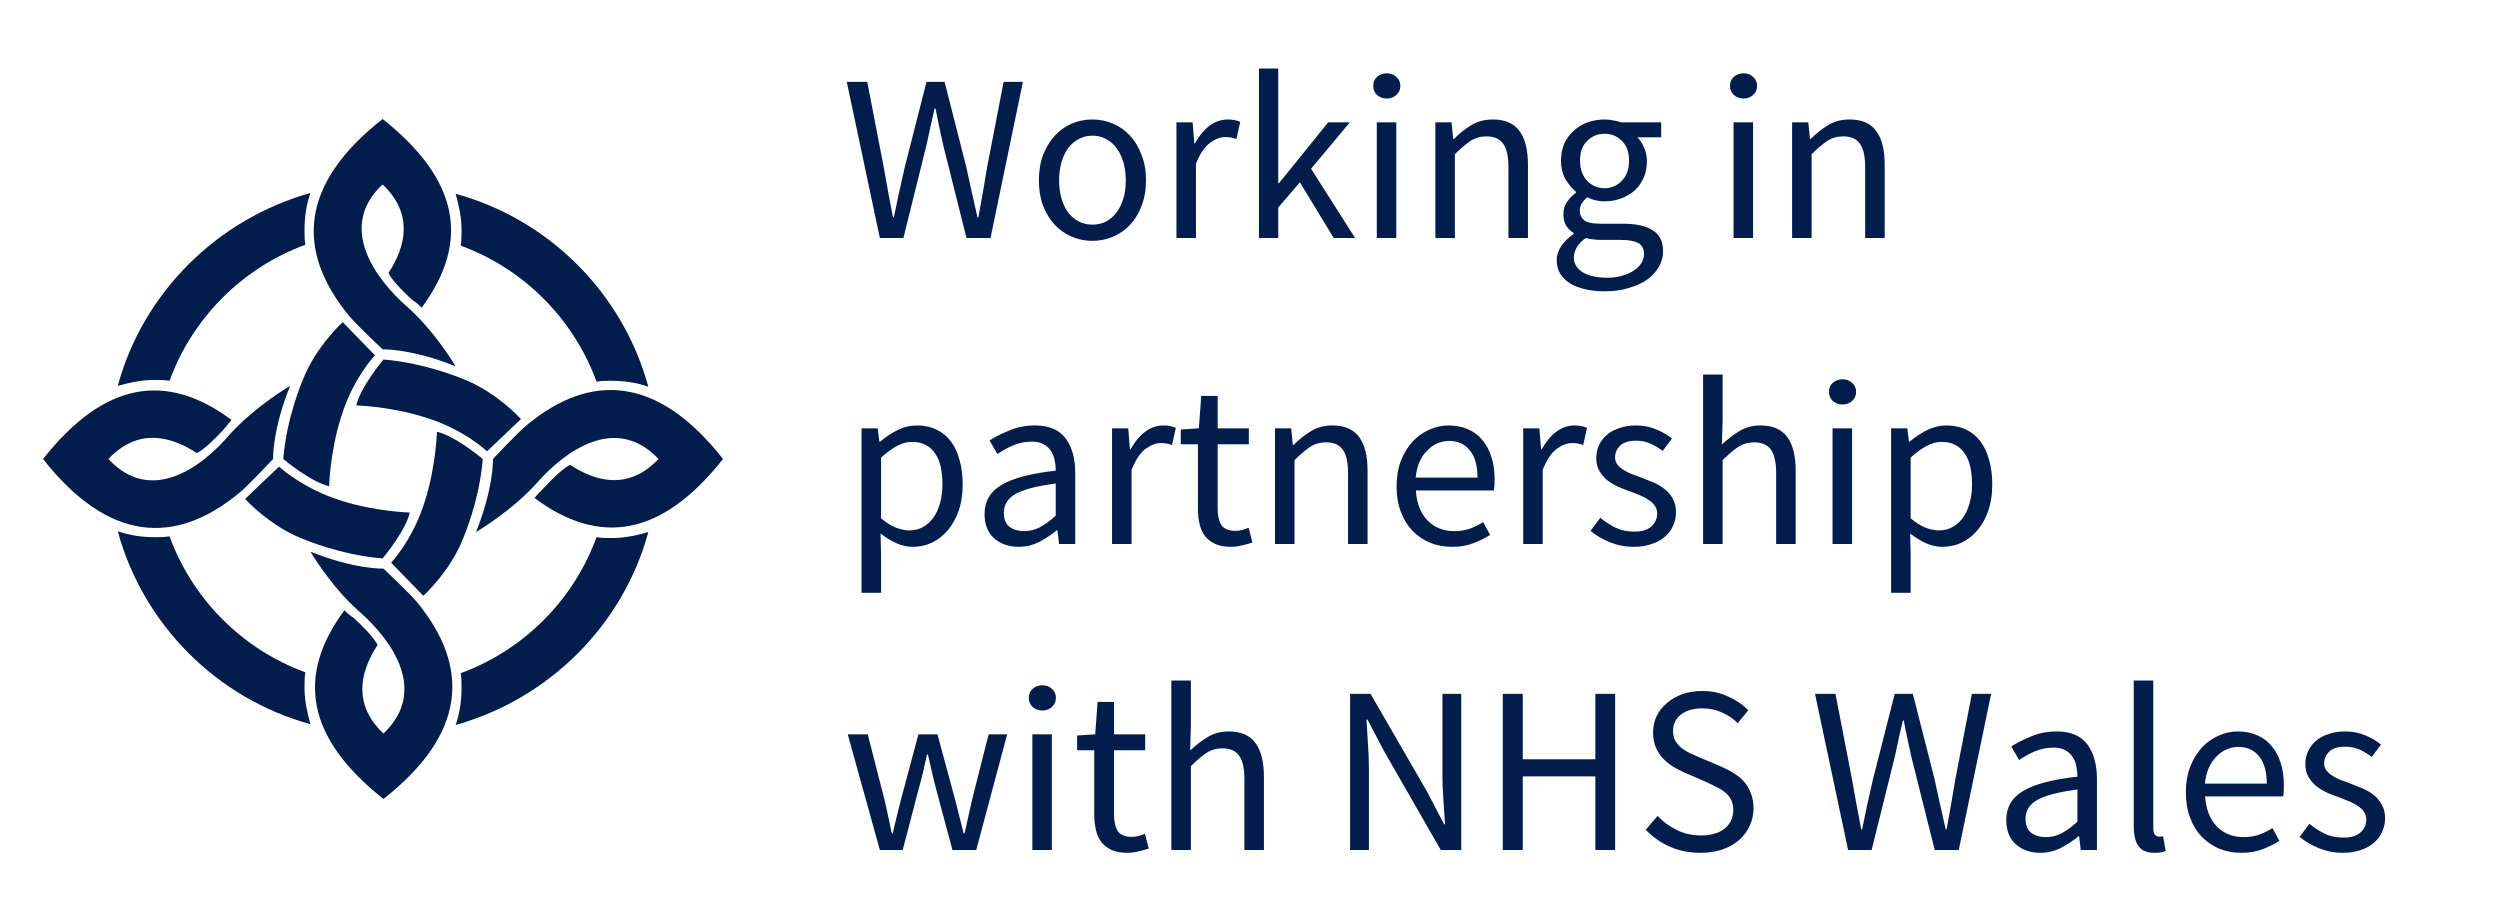
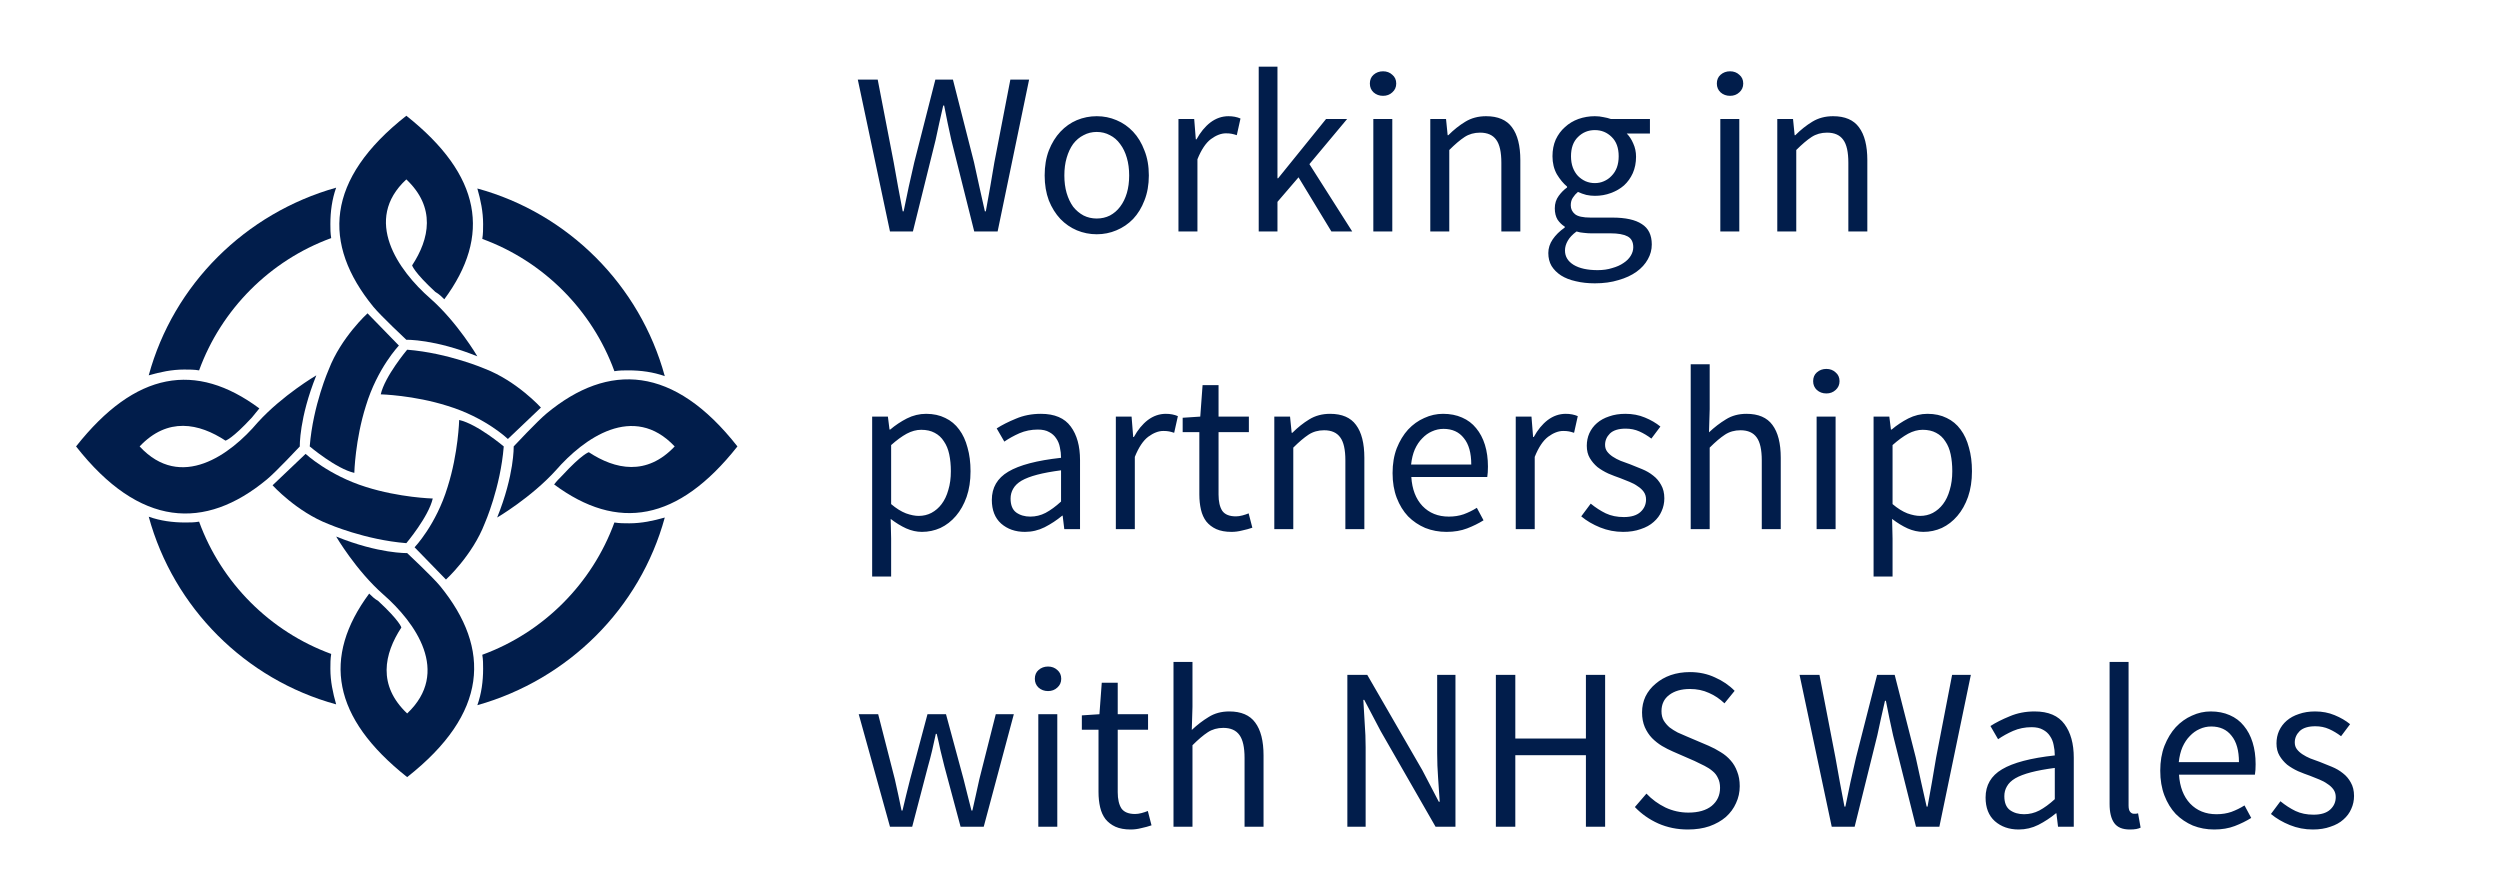
- <svg xmlns="http://www.w3.org/2000/svg" width="128" height="47" viewBox="0 0 146 54" preserveAspectRatio="xMidYMid meet" fill="none">
+ <svg xmlns="http://www.w3.org/2000/svg" width="112" height="40" viewBox="0 0 146 54" preserveAspectRatio="xMidYMid meet" fill="none">
  <path d="M49.28 4.816H50.484L51.45 9.814C51.543 10.318 51.632 10.813 51.716 11.298C51.809 11.783 51.903 12.278 51.996 12.782H52.052C52.155 12.278 52.257 11.783 52.36 11.298C52.472 10.803 52.584 10.309 52.696 9.814L53.97 4.816H55.034L56.308 9.814C56.411 10.299 56.518 10.789 56.63 11.284C56.742 11.779 56.854 12.278 56.966 12.782H57.022C57.115 12.278 57.204 11.783 57.288 11.298C57.372 10.803 57.456 10.309 57.54 9.814L58.506 4.816H59.64L57.736 14H56.322L54.936 8.47C54.861 8.115 54.787 7.77 54.712 7.434C54.637 7.089 54.567 6.739 54.502 6.384H54.446C54.371 6.739 54.292 7.089 54.208 7.434C54.133 7.77 54.059 8.115 53.984 8.47L52.612 14H51.226L49.28 4.816ZM60.581 10.612C60.581 10.043 60.666 9.539 60.834 9.1C61.011 8.652 61.244 8.274 61.533 7.966C61.823 7.658 62.154 7.425 62.528 7.266C62.91 7.107 63.312 7.028 63.731 7.028C64.151 7.028 64.548 7.107 64.921 7.266C65.304 7.425 65.64 7.658 65.93 7.966C66.219 8.274 66.448 8.652 66.615 9.1C66.793 9.539 66.882 10.043 66.882 10.612C66.882 11.172 66.793 11.676 66.615 12.124C66.448 12.563 66.219 12.936 65.93 13.244C65.64 13.543 65.304 13.771 64.921 13.93C64.548 14.089 64.151 14.168 63.731 14.168C63.312 14.168 62.91 14.089 62.528 13.93C62.154 13.771 61.823 13.543 61.533 13.244C61.244 12.936 61.011 12.563 60.834 12.124C60.666 11.676 60.581 11.172 60.581 10.612ZM61.772 10.612C61.772 11.004 61.818 11.359 61.911 11.676C62.005 11.993 62.136 12.269 62.303 12.502C62.481 12.726 62.691 12.903 62.934 13.034C63.176 13.155 63.442 13.216 63.731 13.216C64.021 13.216 64.287 13.155 64.529 13.034C64.772 12.903 64.978 12.726 65.145 12.502C65.323 12.269 65.458 11.993 65.552 11.676C65.645 11.359 65.692 11.004 65.692 10.612C65.692 10.22 65.645 9.865 65.552 9.548C65.458 9.221 65.323 8.941 65.145 8.708C64.978 8.475 64.772 8.297 64.529 8.176C64.287 8.045 64.021 7.98 63.731 7.98C63.442 7.98 63.176 8.045 62.934 8.176C62.691 8.297 62.481 8.475 62.303 8.708C62.136 8.941 62.005 9.221 61.911 9.548C61.818 9.865 61.772 10.22 61.772 10.612ZM68.673 7.196H69.625L69.723 8.428H69.765C69.999 7.999 70.279 7.658 70.605 7.406C70.941 7.154 71.305 7.028 71.697 7.028C71.968 7.028 72.211 7.075 72.425 7.168L72.201 8.176C72.089 8.139 71.987 8.111 71.893 8.092C71.8 8.073 71.683 8.064 71.543 8.064C71.254 8.064 70.951 8.181 70.633 8.414C70.325 8.647 70.055 9.053 69.821 9.632V14H68.673V7.196ZM73.527 4.032H74.661V10.78H74.703L77.601 7.196H78.875L76.593 9.926L79.183 14H77.923L75.935 10.724L74.661 12.208V14H73.527V4.032ZM81.046 5.796C80.823 5.796 80.631 5.726 80.472 5.586C80.323 5.446 80.249 5.269 80.249 5.054C80.249 4.83 80.323 4.653 80.472 4.522C80.631 4.382 80.823 4.312 81.046 4.312C81.27 4.312 81.457 4.382 81.606 4.522C81.765 4.653 81.844 4.83 81.844 5.054C81.844 5.269 81.765 5.446 81.606 5.586C81.457 5.726 81.27 5.796 81.046 5.796ZM80.459 7.196H81.606V14H80.459V7.196ZM83.904 7.196H84.856L84.954 8.176H84.996C85.323 7.849 85.663 7.579 86.018 7.364C86.382 7.14 86.802 7.028 87.278 7.028C87.996 7.028 88.519 7.252 88.846 7.7C89.182 8.148 89.35 8.811 89.35 9.688V14H88.202V9.842C88.202 9.198 88.099 8.736 87.894 8.456C87.689 8.167 87.362 8.022 86.914 8.022C86.559 8.022 86.246 8.111 85.976 8.288C85.705 8.465 85.397 8.727 85.052 9.072V14H83.904V7.196ZM92.05 15.148C92.05 15.512 92.223 15.801 92.568 16.016C92.923 16.231 93.408 16.338 94.024 16.338C94.351 16.338 94.645 16.296 94.906 16.212C95.177 16.137 95.405 16.035 95.592 15.904C95.779 15.783 95.923 15.638 96.026 15.47C96.129 15.302 96.18 15.129 96.18 14.952C96.18 14.635 96.063 14.415 95.83 14.294C95.597 14.173 95.256 14.112 94.808 14.112H93.632C93.501 14.112 93.357 14.103 93.198 14.084C93.049 14.075 92.899 14.047 92.75 14C92.507 14.177 92.33 14.364 92.218 14.56C92.106 14.756 92.05 14.952 92.05 15.148ZM91.042 15.302C91.042 15.013 91.131 14.737 91.308 14.476C91.485 14.215 91.728 13.977 92.036 13.762V13.706C91.868 13.603 91.723 13.463 91.602 13.286C91.49 13.099 91.434 12.871 91.434 12.6C91.434 12.311 91.513 12.059 91.672 11.844C91.831 11.629 91.999 11.461 92.176 11.34V11.284C91.952 11.097 91.747 10.85 91.56 10.542C91.383 10.225 91.294 9.861 91.294 9.45C91.294 9.077 91.359 8.741 91.49 8.442C91.63 8.143 91.817 7.891 92.05 7.686C92.283 7.471 92.554 7.308 92.862 7.196C93.179 7.084 93.511 7.028 93.856 7.028C94.043 7.028 94.215 7.047 94.374 7.084C94.542 7.112 94.691 7.149 94.822 7.196H97.188V8.078H95.788C95.947 8.237 96.077 8.437 96.18 8.68C96.292 8.923 96.348 9.189 96.348 9.478C96.348 9.842 96.283 10.173 96.152 10.472C96.021 10.761 95.844 11.009 95.62 11.214C95.396 11.41 95.13 11.564 94.822 11.676C94.523 11.788 94.201 11.844 93.856 11.844C93.688 11.844 93.515 11.825 93.338 11.788C93.161 11.741 92.993 11.681 92.834 11.606C92.713 11.709 92.61 11.825 92.526 11.956C92.442 12.077 92.4 12.231 92.4 12.418C92.4 12.633 92.484 12.81 92.652 12.95C92.82 13.09 93.137 13.16 93.604 13.16H94.92C95.713 13.16 96.306 13.291 96.698 13.552C97.099 13.804 97.3 14.215 97.3 14.784C97.3 15.101 97.221 15.4 97.062 15.68C96.903 15.969 96.675 16.221 96.376 16.436C96.077 16.651 95.713 16.819 95.284 16.94C94.864 17.071 94.388 17.136 93.856 17.136C93.436 17.136 93.053 17.094 92.708 17.01C92.363 16.935 92.064 16.819 91.812 16.66C91.569 16.501 91.378 16.31 91.238 16.086C91.107 15.862 91.042 15.601 91.042 15.302ZM93.856 11.074C94.052 11.074 94.234 11.037 94.402 10.962C94.579 10.887 94.733 10.78 94.864 10.64C95.004 10.5 95.111 10.332 95.186 10.136C95.261 9.931 95.298 9.702 95.298 9.45C95.298 8.946 95.158 8.559 94.878 8.288C94.598 8.008 94.257 7.868 93.856 7.868C93.455 7.868 93.114 8.008 92.834 8.288C92.554 8.559 92.414 8.946 92.414 9.45C92.414 9.702 92.451 9.931 92.526 10.136C92.601 10.332 92.703 10.5 92.834 10.64C92.974 10.78 93.128 10.887 93.296 10.962C93.473 11.037 93.66 11.074 93.856 11.074ZM102.033 5.796C101.809 5.796 101.618 5.726 101.459 5.586C101.31 5.446 101.235 5.269 101.235 5.054C101.235 4.83 101.31 4.653 101.459 4.522C101.618 4.382 101.809 4.312 102.033 4.312C102.257 4.312 102.444 4.382 102.593 4.522C102.752 4.653 102.831 4.83 102.831 5.054C102.831 5.269 102.752 5.446 102.593 5.586C102.444 5.726 102.257 5.796 102.033 5.796ZM101.445 7.196H102.593V14H101.445V7.196ZM104.89 7.196H105.842L105.94 8.176H105.982C106.309 7.849 106.65 7.579 107.004 7.364C107.368 7.14 107.788 7.028 108.264 7.028C108.983 7.028 109.506 7.252 109.832 7.7C110.168 8.148 110.336 8.811 110.336 9.688V14H109.188V9.842C109.188 9.198 109.086 8.736 108.88 8.456C108.675 8.167 108.348 8.022 107.9 8.022C107.546 8.022 107.233 8.111 106.962 8.288C106.692 8.465 106.384 8.727 106.038 9.072V14H104.89V7.196ZM51.296 32.574V34.87H50.148V25.196H51.1L51.198 25.98H51.24C51.548 25.719 51.884 25.495 52.248 25.308C52.621 25.121 53.009 25.028 53.41 25.028C53.849 25.028 54.236 25.112 54.572 25.28C54.908 25.439 55.188 25.672 55.412 25.98C55.636 26.279 55.804 26.643 55.916 27.072C56.037 27.492 56.098 27.968 56.098 28.5C56.098 29.079 56.019 29.597 55.86 30.054C55.701 30.502 55.487 30.885 55.216 31.202C54.945 31.519 54.633 31.762 54.278 31.93C53.923 32.089 53.55 32.168 53.158 32.168C52.841 32.168 52.523 32.098 52.206 31.958C51.898 31.818 51.585 31.627 51.268 31.384L51.296 32.574ZM51.296 30.488C51.604 30.749 51.903 30.936 52.192 31.048C52.481 31.151 52.738 31.202 52.962 31.202C53.242 31.202 53.499 31.141 53.732 31.02C53.975 30.889 54.18 30.712 54.348 30.488C54.525 30.255 54.661 29.97 54.754 29.634C54.857 29.298 54.908 28.92 54.908 28.5C54.908 28.127 54.875 27.786 54.81 27.478C54.745 27.17 54.637 26.909 54.488 26.694C54.348 26.47 54.161 26.297 53.928 26.176C53.704 26.055 53.433 25.994 53.116 25.994C52.827 25.994 52.533 26.073 52.234 26.232C51.945 26.391 51.632 26.619 51.296 26.918V30.488ZM57.386 30.236C57.386 29.489 57.718 28.92 58.38 28.528C59.052 28.127 60.116 27.847 61.572 27.688C61.572 27.473 61.549 27.263 61.502 27.058C61.465 26.853 61.39 26.671 61.278 26.512C61.176 26.353 61.036 26.227 60.858 26.134C60.681 26.031 60.452 25.98 60.172 25.98C59.771 25.98 59.398 26.055 59.052 26.204C58.716 26.353 58.413 26.521 58.142 26.708L57.68 25.91C57.998 25.705 58.385 25.509 58.842 25.322C59.3 25.126 59.804 25.028 60.354 25.028C61.185 25.028 61.787 25.285 62.16 25.798C62.534 26.302 62.72 26.979 62.72 27.828V32H61.768L61.67 31.188H61.642C61.316 31.459 60.961 31.692 60.578 31.888C60.205 32.075 59.808 32.168 59.388 32.168C58.81 32.168 58.329 32 57.946 31.664C57.573 31.328 57.386 30.852 57.386 30.236ZM58.52 30.152C58.52 30.544 58.632 30.824 58.856 30.992C59.09 31.16 59.374 31.244 59.71 31.244C60.037 31.244 60.345 31.169 60.634 31.02C60.933 30.861 61.246 30.633 61.572 30.334V28.444C61.003 28.519 60.522 28.607 60.13 28.71C59.738 28.813 59.421 28.934 59.178 29.074C58.945 29.214 58.777 29.377 58.674 29.564C58.572 29.741 58.52 29.937 58.52 30.152ZM64.886 25.196H65.838L65.936 26.428H65.978C66.212 25.999 66.492 25.658 66.818 25.406C67.154 25.154 67.518 25.028 67.91 25.028C68.181 25.028 68.424 25.075 68.638 25.168L68.414 26.176C68.302 26.139 68.2 26.111 68.106 26.092C68.013 26.073 67.896 26.064 67.756 26.064C67.467 26.064 67.164 26.181 66.846 26.414C66.538 26.647 66.268 27.053 66.034 27.632V32H64.886V25.196ZM69.936 26.134H68.928V25.266L69.992 25.196L70.132 23.292H71.098V25.196H72.932V26.134H71.098V29.914C71.098 30.334 71.172 30.661 71.322 30.894C71.481 31.118 71.756 31.23 72.148 31.23C72.269 31.23 72.4 31.211 72.54 31.174C72.68 31.137 72.806 31.095 72.918 31.048L73.142 31.916C72.955 31.981 72.75 32.037 72.526 32.084C72.311 32.14 72.097 32.168 71.882 32.168C71.518 32.168 71.21 32.112 70.958 32C70.715 31.888 70.514 31.734 70.356 31.538C70.207 31.342 70.099 31.104 70.034 30.824C69.969 30.544 69.936 30.236 69.936 29.9V26.134ZM74.47 25.196H75.422L75.52 26.176H75.562C75.889 25.849 76.23 25.579 76.584 25.364C76.948 25.14 77.368 25.028 77.844 25.028C78.563 25.028 79.086 25.252 79.412 25.7C79.748 26.148 79.916 26.811 79.916 27.688V32H78.768V27.842C78.768 27.198 78.666 26.736 78.46 26.456C78.255 26.167 77.928 26.022 77.48 26.022C77.126 26.022 76.813 26.111 76.542 26.288C76.272 26.465 75.964 26.727 75.618 27.072V32H74.47V25.196ZM81.623 28.612C81.623 28.052 81.707 27.553 81.874 27.114C82.052 26.666 82.281 26.288 82.561 25.98C82.85 25.672 83.177 25.439 83.54 25.28C83.904 25.112 84.282 25.028 84.674 25.028C85.104 25.028 85.487 25.103 85.823 25.252C86.168 25.401 86.453 25.616 86.677 25.896C86.91 26.176 87.087 26.512 87.209 26.904C87.33 27.296 87.391 27.735 87.391 28.22C87.391 28.472 87.376 28.682 87.349 28.85H82.757C82.803 29.587 83.027 30.171 83.428 30.6C83.839 31.029 84.371 31.244 85.025 31.244C85.351 31.244 85.65 31.197 85.921 31.104C86.201 31.001 86.466 30.871 86.719 30.712L87.124 31.468C86.826 31.655 86.495 31.818 86.13 31.958C85.766 32.098 85.351 32.168 84.885 32.168C84.427 32.168 83.998 32.089 83.597 31.93C83.204 31.762 82.859 31.529 82.561 31.23C82.271 30.922 82.043 30.549 81.874 30.11C81.707 29.671 81.623 29.172 81.623 28.612ZM86.382 28.094C86.382 27.394 86.233 26.862 85.934 26.498C85.645 26.125 85.234 25.938 84.703 25.938C84.46 25.938 84.227 25.989 84.002 26.092C83.788 26.185 83.592 26.325 83.415 26.512C83.237 26.689 83.088 26.913 82.966 27.184C82.855 27.445 82.78 27.749 82.743 28.094H86.382ZM89.072 25.196H90.024L90.122 26.428H90.164C90.397 25.999 90.677 25.658 91.004 25.406C91.34 25.154 91.704 25.028 92.096 25.028C92.367 25.028 92.609 25.075 92.824 25.168L92.6 26.176C92.488 26.139 92.385 26.111 92.292 26.092C92.198 26.073 92.082 26.064 91.942 26.064C91.653 26.064 91.349 26.181 91.032 26.414C90.724 26.647 90.453 27.053 90.22 27.632V32H89.072V25.196ZM93.607 30.46C93.905 30.703 94.209 30.899 94.517 31.048C94.834 31.197 95.198 31.272 95.609 31.272C96.057 31.272 96.393 31.169 96.617 30.964C96.841 30.759 96.953 30.507 96.953 30.208C96.953 30.031 96.906 29.877 96.813 29.746C96.719 29.615 96.598 29.503 96.449 29.41C96.309 29.307 96.145 29.219 95.959 29.144C95.772 29.069 95.585 28.995 95.399 28.92C95.156 28.836 94.913 28.743 94.671 28.64C94.428 28.528 94.209 28.397 94.013 28.248C93.826 28.089 93.672 27.907 93.551 27.702C93.429 27.497 93.369 27.249 93.369 26.96C93.369 26.689 93.42 26.437 93.523 26.204C93.635 25.961 93.789 25.756 93.985 25.588C94.19 25.411 94.437 25.275 94.727 25.182C95.016 25.079 95.343 25.028 95.707 25.028C96.136 25.028 96.528 25.103 96.883 25.252C97.247 25.401 97.559 25.583 97.821 25.798L97.275 26.526C97.041 26.349 96.799 26.204 96.547 26.092C96.295 25.98 96.019 25.924 95.721 25.924C95.291 25.924 94.974 26.022 94.769 26.218C94.573 26.414 94.475 26.643 94.475 26.904C94.475 27.063 94.517 27.198 94.601 27.31C94.685 27.422 94.797 27.525 94.937 27.618C95.077 27.711 95.235 27.795 95.413 27.87C95.599 27.935 95.791 28.005 95.987 28.08C96.229 28.173 96.472 28.271 96.715 28.374C96.967 28.477 97.191 28.607 97.387 28.766C97.583 28.915 97.741 29.102 97.863 29.326C97.993 29.55 98.059 29.821 98.059 30.138C98.059 30.418 98.003 30.679 97.891 30.922C97.788 31.165 97.629 31.379 97.415 31.566C97.209 31.753 96.948 31.897 96.631 32C96.323 32.112 95.968 32.168 95.567 32.168C95.081 32.168 94.619 32.079 94.181 31.902C93.742 31.725 93.359 31.501 93.033 31.23L93.607 30.46ZM99.654 22.032H100.802V24.748L100.76 26.148C101.087 25.84 101.427 25.579 101.782 25.364C102.137 25.14 102.552 25.028 103.028 25.028C103.747 25.028 104.269 25.252 104.596 25.7C104.932 26.148 105.1 26.811 105.1 27.688V32H103.952V27.842C103.952 27.198 103.849 26.736 103.644 26.456C103.439 26.167 103.112 26.022 102.664 26.022C102.309 26.022 101.997 26.111 101.726 26.288C101.455 26.465 101.147 26.727 100.802 27.072V32H99.654V22.032ZM107.857 23.796C107.633 23.796 107.442 23.726 107.283 23.586C107.134 23.446 107.059 23.269 107.059 23.054C107.059 22.83 107.134 22.653 107.283 22.522C107.442 22.382 107.633 22.312 107.857 22.312C108.081 22.312 108.268 22.382 108.417 22.522C108.576 22.653 108.655 22.83 108.655 23.054C108.655 23.269 108.576 23.446 108.417 23.586C108.268 23.726 108.081 23.796 107.857 23.796ZM107.269 25.196H108.417V32H107.269V25.196ZM111.862 32.574V34.87H110.714V25.196H111.666L111.764 25.98H111.806C112.114 25.719 112.45 25.495 112.814 25.308C113.188 25.121 113.575 25.028 113.976 25.028C114.415 25.028 114.802 25.112 115.138 25.28C115.474 25.439 115.754 25.672 115.978 25.98C116.202 26.279 116.37 26.643 116.482 27.072C116.604 27.492 116.664 27.968 116.664 28.5C116.664 29.079 116.585 29.597 116.426 30.054C116.268 30.502 116.053 30.885 115.782 31.202C115.512 31.519 115.199 31.762 114.844 31.93C114.49 32.089 114.116 32.168 113.724 32.168C113.407 32.168 113.09 32.098 112.772 31.958C112.464 31.818 112.152 31.627 111.834 31.384L111.862 32.574ZM111.862 30.488C112.17 30.749 112.469 30.936 112.758 31.048C113.048 31.151 113.304 31.202 113.528 31.202C113.808 31.202 114.065 31.141 114.298 31.02C114.541 30.889 114.746 30.712 114.914 30.488C115.092 30.255 115.227 29.97 115.32 29.634C115.423 29.298 115.474 28.92 115.474 28.5C115.474 28.127 115.442 27.786 115.376 27.478C115.311 27.17 115.204 26.909 115.054 26.694C114.914 26.47 114.728 26.297 114.494 26.176C114.27 26.055 114 25.994 113.682 25.994C113.393 25.994 113.099 26.073 112.8 26.232C112.511 26.391 112.198 26.619 111.862 26.918V30.488ZM49.336 43.196H50.512L51.52 47.13C51.595 47.457 51.665 47.774 51.73 48.082C51.795 48.39 51.861 48.703 51.926 49.02H51.982C52.057 48.703 52.131 48.39 52.206 48.082C52.281 47.765 52.36 47.447 52.444 47.13L53.494 43.196H54.614L55.678 47.13C55.762 47.457 55.841 47.774 55.916 48.082C56 48.39 56.079 48.703 56.154 49.02H56.21C56.285 48.703 56.355 48.39 56.42 48.082C56.485 47.774 56.555 47.457 56.63 47.13L57.624 43.196H58.716L56.896 50H55.496L54.516 46.346C54.432 46.019 54.353 45.697 54.278 45.38C54.213 45.063 54.138 44.731 54.054 44.386H53.998C53.923 44.731 53.849 45.067 53.774 45.394C53.699 45.711 53.615 46.033 53.522 46.36L52.57 50H51.226L49.336 43.196ZM60.785 41.796C60.561 41.796 60.37 41.726 60.211 41.586C60.062 41.446 59.987 41.269 59.987 41.054C59.987 40.83 60.062 40.653 60.211 40.522C60.37 40.382 60.561 40.312 60.785 40.312C61.009 40.312 61.196 40.382 61.345 40.522C61.504 40.653 61.583 40.83 61.583 41.054C61.583 41.269 61.504 41.446 61.345 41.586C61.196 41.726 61.009 41.796 60.785 41.796ZM60.197 43.196H61.345V50H60.197V43.196ZM63.838 44.134H62.83V43.266L63.894 43.196L64.034 41.292H65V43.196H66.834V44.134H65V47.914C65 48.334 65.075 48.661 65.224 48.894C65.383 49.118 65.658 49.23 66.05 49.23C66.171 49.23 66.302 49.211 66.442 49.174C66.582 49.137 66.708 49.095 66.82 49.048L67.044 49.916C66.858 49.981 66.652 50.037 66.428 50.084C66.213 50.14 65.999 50.168 65.784 50.168C65.42 50.168 65.112 50.112 64.86 50C64.618 49.888 64.417 49.734 64.258 49.538C64.109 49.342 64.001 49.104 63.936 48.824C63.871 48.544 63.838 48.236 63.838 47.9V44.134ZM68.373 40.032H69.521V42.748L69.479 44.148C69.805 43.84 70.146 43.579 70.501 43.364C70.855 43.14 71.271 43.028 71.747 43.028C72.465 43.028 72.988 43.252 73.315 43.7C73.651 44.148 73.819 44.811 73.819 45.688V50H72.671V45.842C72.671 45.198 72.568 44.736 72.363 44.456C72.157 44.167 71.831 44.022 71.383 44.022C71.028 44.022 70.715 44.111 70.445 44.288C70.174 44.465 69.866 44.727 69.521 45.072V50H68.373V40.032ZM78.888 40.816H80.092L83.424 46.584L84.418 48.488H84.474C84.446 48.021 84.413 47.541 84.376 47.046C84.339 46.542 84.32 46.047 84.32 45.562V40.816H85.426V50H84.222L80.904 44.218L79.91 42.328H79.854C79.882 42.795 79.91 43.271 79.938 43.756C79.975 44.232 79.994 44.713 79.994 45.198V50H78.888V40.816ZM87.87 40.816H89.046V44.666H93.316V40.816H94.478V50H93.316V45.674H89.046V50H87.87V40.816ZM96.977 47.998C97.303 48.343 97.686 48.623 98.125 48.838C98.564 49.043 99.025 49.146 99.511 49.146C100.117 49.146 100.589 49.011 100.925 48.74C101.261 48.46 101.429 48.096 101.429 47.648C101.429 47.415 101.387 47.219 101.303 47.06C101.228 46.892 101.121 46.752 100.981 46.64C100.841 46.519 100.677 46.411 100.491 46.318C100.304 46.225 100.103 46.127 99.889 46.024L98.573 45.45C98.358 45.357 98.139 45.245 97.915 45.114C97.7 44.983 97.499 44.825 97.313 44.638C97.135 44.451 96.991 44.232 96.879 43.98C96.767 43.719 96.711 43.42 96.711 43.084C96.711 42.739 96.781 42.417 96.921 42.118C97.07 41.819 97.275 41.563 97.537 41.348C97.798 41.124 98.102 40.951 98.447 40.83C98.802 40.709 99.189 40.648 99.609 40.648C100.159 40.648 100.663 40.755 101.121 40.97C101.587 41.175 101.984 41.446 102.311 41.782L101.695 42.538C101.415 42.267 101.102 42.057 100.757 41.908C100.411 41.749 100.029 41.67 99.609 41.67C99.086 41.67 98.666 41.791 98.349 42.034C98.041 42.267 97.887 42.594 97.887 43.014C97.887 43.238 97.933 43.429 98.027 43.588C98.12 43.737 98.237 43.873 98.377 43.994C98.526 44.106 98.689 44.209 98.867 44.302C99.053 44.386 99.236 44.465 99.413 44.54L100.729 45.1C100.99 45.212 101.237 45.343 101.471 45.492C101.704 45.632 101.905 45.8 102.073 45.996C102.241 46.183 102.371 46.407 102.465 46.668C102.567 46.92 102.619 47.214 102.619 47.55C102.619 47.914 102.544 48.255 102.395 48.572C102.255 48.889 102.049 49.169 101.779 49.412C101.508 49.645 101.177 49.832 100.785 49.972C100.402 50.103 99.968 50.168 99.483 50.168C98.839 50.168 98.242 50.047 97.691 49.804C97.15 49.561 96.678 49.23 96.277 48.81L96.977 47.998ZM106.237 40.816H107.441L108.407 45.814C108.5 46.318 108.589 46.813 108.673 47.298C108.766 47.783 108.86 48.278 108.953 48.782H109.009C109.112 48.278 109.214 47.783 109.317 47.298C109.429 46.803 109.541 46.309 109.653 45.814L110.927 40.816H111.991L113.265 45.814C113.368 46.299 113.475 46.789 113.587 47.284C113.699 47.779 113.811 48.278 113.923 48.782H113.979C114.072 48.278 114.161 47.783 114.245 47.298C114.329 46.803 114.413 46.309 114.497 45.814L115.463 40.816H116.597L114.693 50H113.279L111.893 44.47C111.818 44.115 111.744 43.77 111.669 43.434C111.594 43.089 111.524 42.739 111.459 42.384H111.403C111.328 42.739 111.249 43.089 111.165 43.434C111.09 43.77 111.016 44.115 110.941 44.47L109.569 50H108.183L106.237 40.816ZM117.488 48.236C117.488 47.489 117.819 46.92 118.482 46.528C119.154 46.127 120.218 45.847 121.674 45.688C121.674 45.473 121.65 45.263 121.604 45.058C121.566 44.853 121.492 44.671 121.38 44.512C121.277 44.353 121.137 44.227 120.96 44.134C120.782 44.031 120.554 43.98 120.274 43.98C119.872 43.98 119.499 44.055 119.154 44.204C118.818 44.353 118.514 44.521 118.244 44.708L117.782 43.91C118.099 43.705 118.486 43.509 118.944 43.322C119.401 43.126 119.905 43.028 120.456 43.028C121.286 43.028 121.888 43.285 122.262 43.798C122.635 44.302 122.822 44.979 122.822 45.828V50H121.87L121.772 49.188H121.744C121.417 49.459 121.062 49.692 120.68 49.888C120.306 50.075 119.91 50.168 119.49 50.168C118.911 50.168 118.43 50 118.048 49.664C117.674 49.328 117.488 48.852 117.488 48.236ZM118.622 48.152C118.622 48.544 118.734 48.824 118.958 48.992C119.191 49.16 119.476 49.244 119.812 49.244C120.138 49.244 120.446 49.169 120.736 49.02C121.034 48.861 121.347 48.633 121.674 48.334V46.444C121.104 46.519 120.624 46.607 120.232 46.71C119.84 46.813 119.522 46.934 119.28 47.074C119.046 47.214 118.878 47.377 118.776 47.564C118.673 47.741 118.622 47.937 118.622 48.152ZM124.988 40.032H126.136V48.712C126.136 48.899 126.169 49.029 126.234 49.104C126.299 49.179 126.374 49.216 126.458 49.216C126.495 49.216 126.528 49.216 126.556 49.216C126.593 49.216 126.645 49.207 126.71 49.188L126.864 50.056C126.789 50.093 126.701 50.121 126.598 50.14C126.495 50.159 126.365 50.168 126.206 50.168C125.767 50.168 125.455 50.037 125.268 49.776C125.081 49.515 124.988 49.132 124.988 48.628V40.032ZM128.052 46.612C128.052 46.052 128.136 45.553 128.304 45.114C128.482 44.666 128.71 44.288 128.99 43.98C129.28 43.672 129.606 43.439 129.97 43.28C130.334 43.112 130.712 43.028 131.104 43.028C131.534 43.028 131.916 43.103 132.252 43.252C132.598 43.401 132.882 43.616 133.106 43.896C133.34 44.176 133.517 44.512 133.638 44.904C133.76 45.296 133.82 45.735 133.82 46.22C133.82 46.472 133.806 46.682 133.778 46.85H129.186C129.233 47.587 129.457 48.171 129.858 48.6C130.269 49.029 130.801 49.244 131.454 49.244C131.781 49.244 132.08 49.197 132.35 49.104C132.63 49.001 132.896 48.871 133.148 48.712L133.554 49.468C133.256 49.655 132.924 49.818 132.56 49.958C132.196 50.098 131.781 50.168 131.314 50.168C130.857 50.168 130.428 50.089 130.026 49.93C129.634 49.762 129.289 49.529 128.99 49.23C128.701 48.922 128.472 48.549 128.304 48.11C128.136 47.671 128.052 47.172 128.052 46.612ZM132.812 46.094C132.812 45.394 132.663 44.862 132.364 44.498C132.075 44.125 131.664 43.938 131.132 43.938C130.89 43.938 130.656 43.989 130.432 44.092C130.218 44.185 130.022 44.325 129.844 44.512C129.667 44.689 129.518 44.913 129.396 45.184C129.284 45.445 129.21 45.749 129.172 46.094H132.812ZM135.32 48.46C135.618 48.703 135.922 48.899 136.23 49.048C136.547 49.197 136.911 49.272 137.322 49.272C137.77 49.272 138.106 49.169 138.33 48.964C138.554 48.759 138.666 48.507 138.666 48.208C138.666 48.031 138.619 47.877 138.526 47.746C138.432 47.615 138.311 47.503 138.162 47.41C138.022 47.307 137.858 47.219 137.672 47.144C137.485 47.069 137.298 46.995 137.112 46.92C136.869 46.836 136.626 46.743 136.384 46.64C136.141 46.528 135.922 46.397 135.726 46.248C135.539 46.089 135.385 45.907 135.264 45.702C135.142 45.497 135.082 45.249 135.082 44.96C135.082 44.689 135.133 44.437 135.236 44.204C135.348 43.961 135.502 43.756 135.698 43.588C135.903 43.411 136.15 43.275 136.44 43.182C136.729 43.079 137.056 43.028 137.42 43.028C137.849 43.028 138.241 43.103 138.596 43.252C138.96 43.401 139.272 43.583 139.534 43.798L138.988 44.526C138.754 44.349 138.512 44.204 138.26 44.092C138.008 43.98 137.732 43.924 137.434 43.924C137.004 43.924 136.687 44.022 136.482 44.218C136.286 44.414 136.188 44.643 136.188 44.904C136.188 45.063 136.23 45.198 136.314 45.31C136.398 45.422 136.51 45.525 136.65 45.618C136.79 45.711 136.948 45.795 137.126 45.87C137.312 45.935 137.504 46.005 137.7 46.08C137.942 46.173 138.185 46.271 138.428 46.374C138.68 46.477 138.904 46.607 139.1 46.766C139.296 46.915 139.454 47.102 139.576 47.326C139.706 47.55 139.772 47.821 139.772 48.138C139.772 48.418 139.716 48.679 139.604 48.922C139.501 49.165 139.342 49.379 139.128 49.566C138.922 49.753 138.661 49.897 138.344 50C138.036 50.112 137.681 50.168 137.28 50.168C136.794 50.168 136.332 50.079 135.894 49.902C135.455 49.725 135.072 49.501 134.746 49.23L135.32 48.46Z" fill="#011D4B" />
  <path d="M24.272 18.1C27.119 14.25 26.519 10.6 21.975 7C17.081 10.85 16.881 14.75 19.977 18.55C20.427 19.1 21.975 20.55 21.975 20.55C21.975 20.55 23.673 20.5 26.27 21.55C26.27 21.55 25.071 19.5 23.423 18.05C21.476 16.35 19.328 13.3 21.975 10.85C23.773 12.55 23.373 14.45 22.325 16.05C22.325 16.05 22.424 16.45 23.723 17.65C23.973 17.8 24.122 17.95 24.272 18.1Z" fill="#011D4B" />
  <path d="M21.526 20.9C21.526 20.9 20.227 22.25 19.528 24.55C18.879 26.6 18.829 28.6 18.829 28.6C17.73 28.35 16.132 27 16.132 27C16.332 24.5 17.281 22.35 17.281 22.35C18.03 20.4 19.628 18.95 19.628 18.95L21.526 20.9Z" fill="#011D4B" />
  <path d="M13.086 24.7C9.241 21.85 5.596 22.45 2 27C5.845 31.9 9.79 32.1 13.536 29C14.085 28.55 15.533 27 15.533 27C15.533 27 15.483 25.3 16.532 22.7C16.532 22.7 14.484 23.9 12.986 25.55C11.338 27.5 8.342 29.7 5.845 27C7.543 25.2 9.441 25.6 11.039 26.65C11.039 26.65 11.438 26.55 12.637 25.25C12.787 25.05 12.936 24.9 13.086 24.7Z" fill="#011D4B" />
  <path d="M15.883 27.45C15.883 27.45 17.281 28.75 19.528 29.45C21.576 30.1 23.573 30.15 23.573 30.15C23.323 31.25 21.975 32.85 21.975 32.85C19.478 32.65 17.281 31.7 17.281 31.7C15.333 30.95 13.885 29.35 13.885 29.35L15.883 27.45Z" fill="#011D4B" />
  <path d="M19.728 35.9C16.881 39.75 17.481 43.4 22.025 47C26.919 43.15 27.119 39.25 24.023 35.45C23.573 34.9 22.025 33.45 22.025 33.45C22.025 33.45 20.327 33.5 17.73 32.45C17.73 32.45 18.929 34.5 20.577 35.95C22.524 37.65 24.672 40.65 22.025 43.15C20.227 41.45 20.627 39.55 21.675 37.95C21.675 37.95 21.576 37.55 20.277 36.35C20.028 36.2 19.878 36.05 19.728 35.9Z" fill="#011D4B" />
  <path d="M22.474 33.1C22.474 33.1 23.773 31.75 24.472 29.45C25.121 27.4 25.171 25.4 25.171 25.4C26.269 25.65 27.867 27 27.867 27C27.668 29.5 26.719 31.65 26.719 31.65C25.97 33.6 24.372 35.05 24.372 35.05L22.474 33.1Z" fill="#011D4B" />
  <path d="M30.914 29.3C34.759 32.15 38.405 31.55 42 27C38.155 22.1 34.21 21.9 30.465 25C29.915 25.45 28.467 27 28.467 27C28.467 27 28.517 28.7 27.468 31.3C27.468 31.3 29.516 30.1 31.014 28.45C32.712 26.5 35.708 24.35 38.205 27C36.507 28.8 34.609 28.4 33.011 27.35C33.011 27.35 32.612 27.45 31.413 28.75C31.214 28.95 31.064 29.1 30.914 29.3Z" fill="#011D4B" />
  <path d="M28.117 26.55C28.117 26.55 26.769 25.25 24.472 24.55C22.424 23.9 20.427 23.85 20.427 23.85C20.677 22.75 22.025 21.15 22.025 21.15C24.522 21.35 26.719 22.3 26.719 22.3C28.667 23.05 30.115 24.65 30.115 24.65L28.117 26.55Z" fill="#011D4B" />
  <path d="M6.395 22.7C7.094 22.5 7.793 22.35 8.542 22.35C8.841 22.35 9.141 22.35 9.441 22.4C10.789 18.7 13.735 15.75 17.431 14.4C17.381 14.1 17.381 13.85 17.381 13.55C17.381 12.8 17.481 12.05 17.73 11.35C12.237 12.9 7.893 17.2 6.395 22.7Z" fill="#011D4B" />
  <path d="M17.73 42.6C17.531 41.9 17.381 41.2 17.381 40.45C17.381 40.15 17.381 39.85 17.431 39.55C13.735 38.2 10.789 35.25 9.441 31.55C9.141 31.6 8.891 31.6 8.592 31.6C7.843 31.6 7.094 31.5 6.395 31.25C7.893 36.75 12.237 41.1 17.73 42.6Z" fill="#011D4B" />
  <path d="M37.606 31.3C36.907 31.5 36.207 31.65 35.458 31.65C35.159 31.65 34.859 31.65 34.559 31.6C33.211 35.3 30.265 38.25 26.569 39.6C26.619 39.9 26.619 40.15 26.619 40.45C26.619 41.2 26.52 41.95 26.27 42.65C31.763 41.1 36.108 36.8 37.606 31.3Z" fill="#011D4B" />
  <path d="M26.27 11.4C26.47 12.1 26.619 12.8 26.619 13.55C26.619 13.85 26.619 14.15 26.569 14.45C30.265 15.8 33.211 18.75 34.559 22.45C34.859 22.4 35.109 22.4 35.408 22.4C36.157 22.4 36.907 22.5 37.606 22.75C36.108 17.25 31.763 12.9 26.27 11.4Z" fill="#011D4B" />
</svg>
